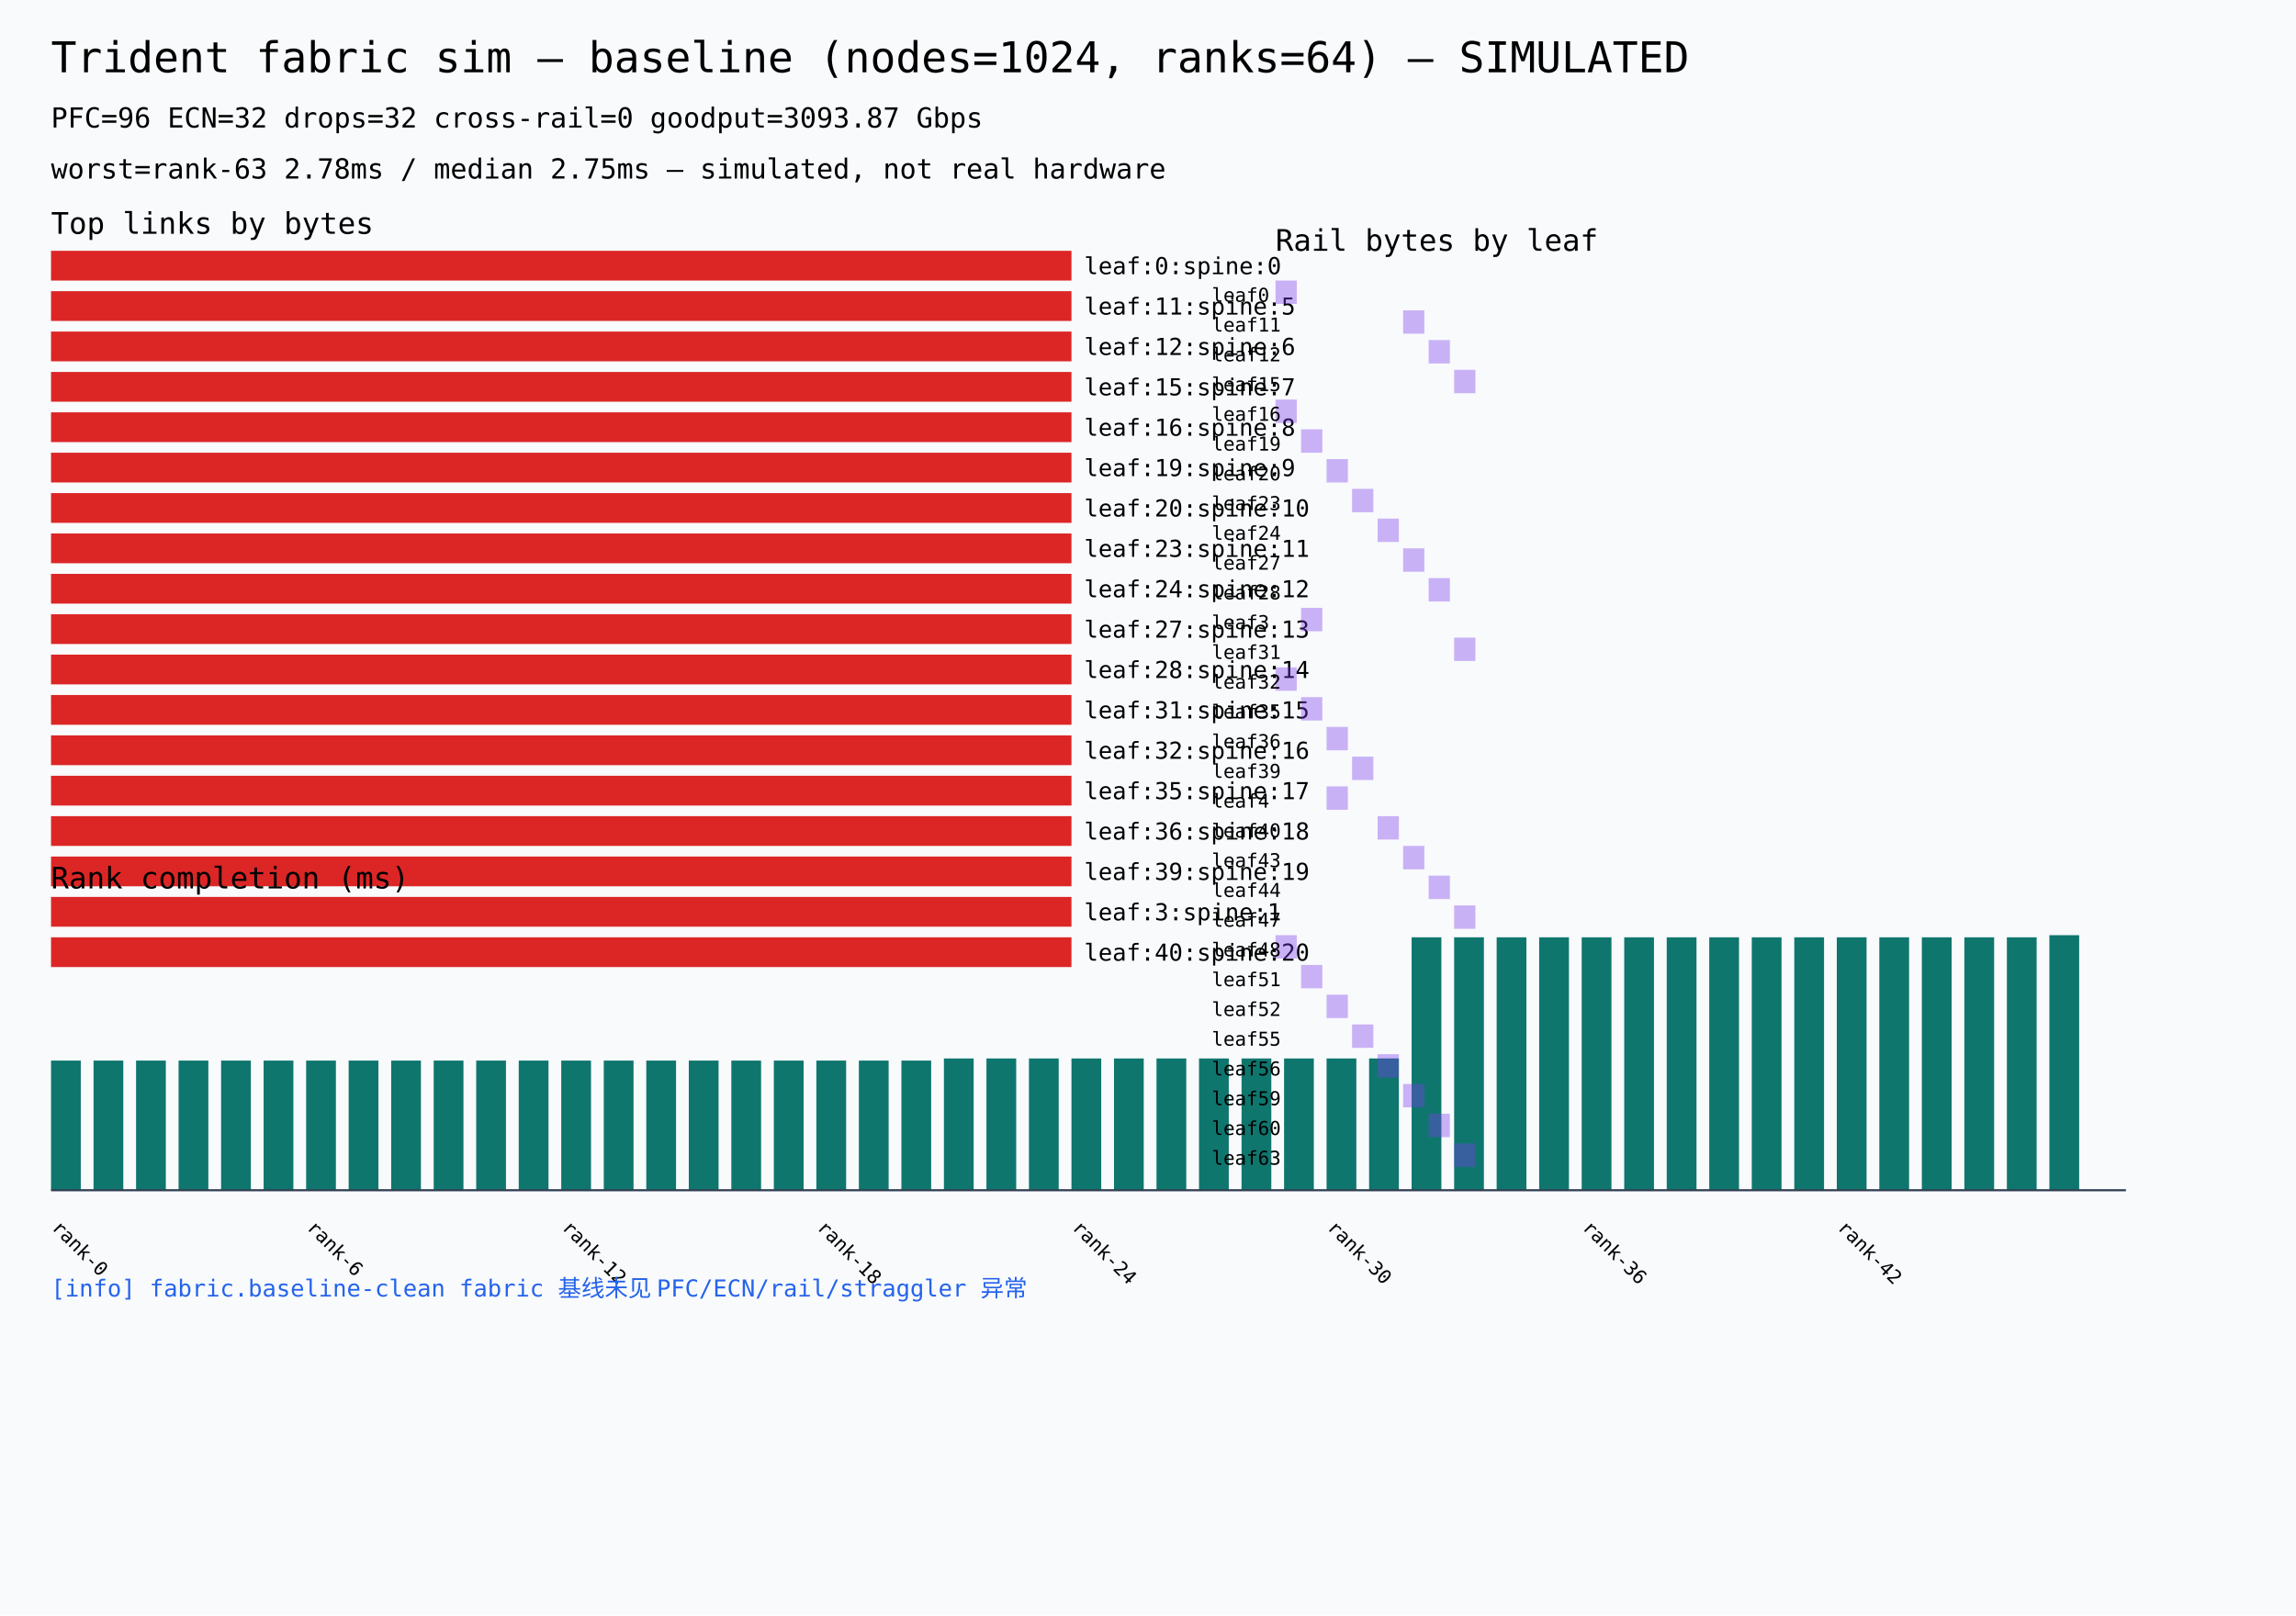
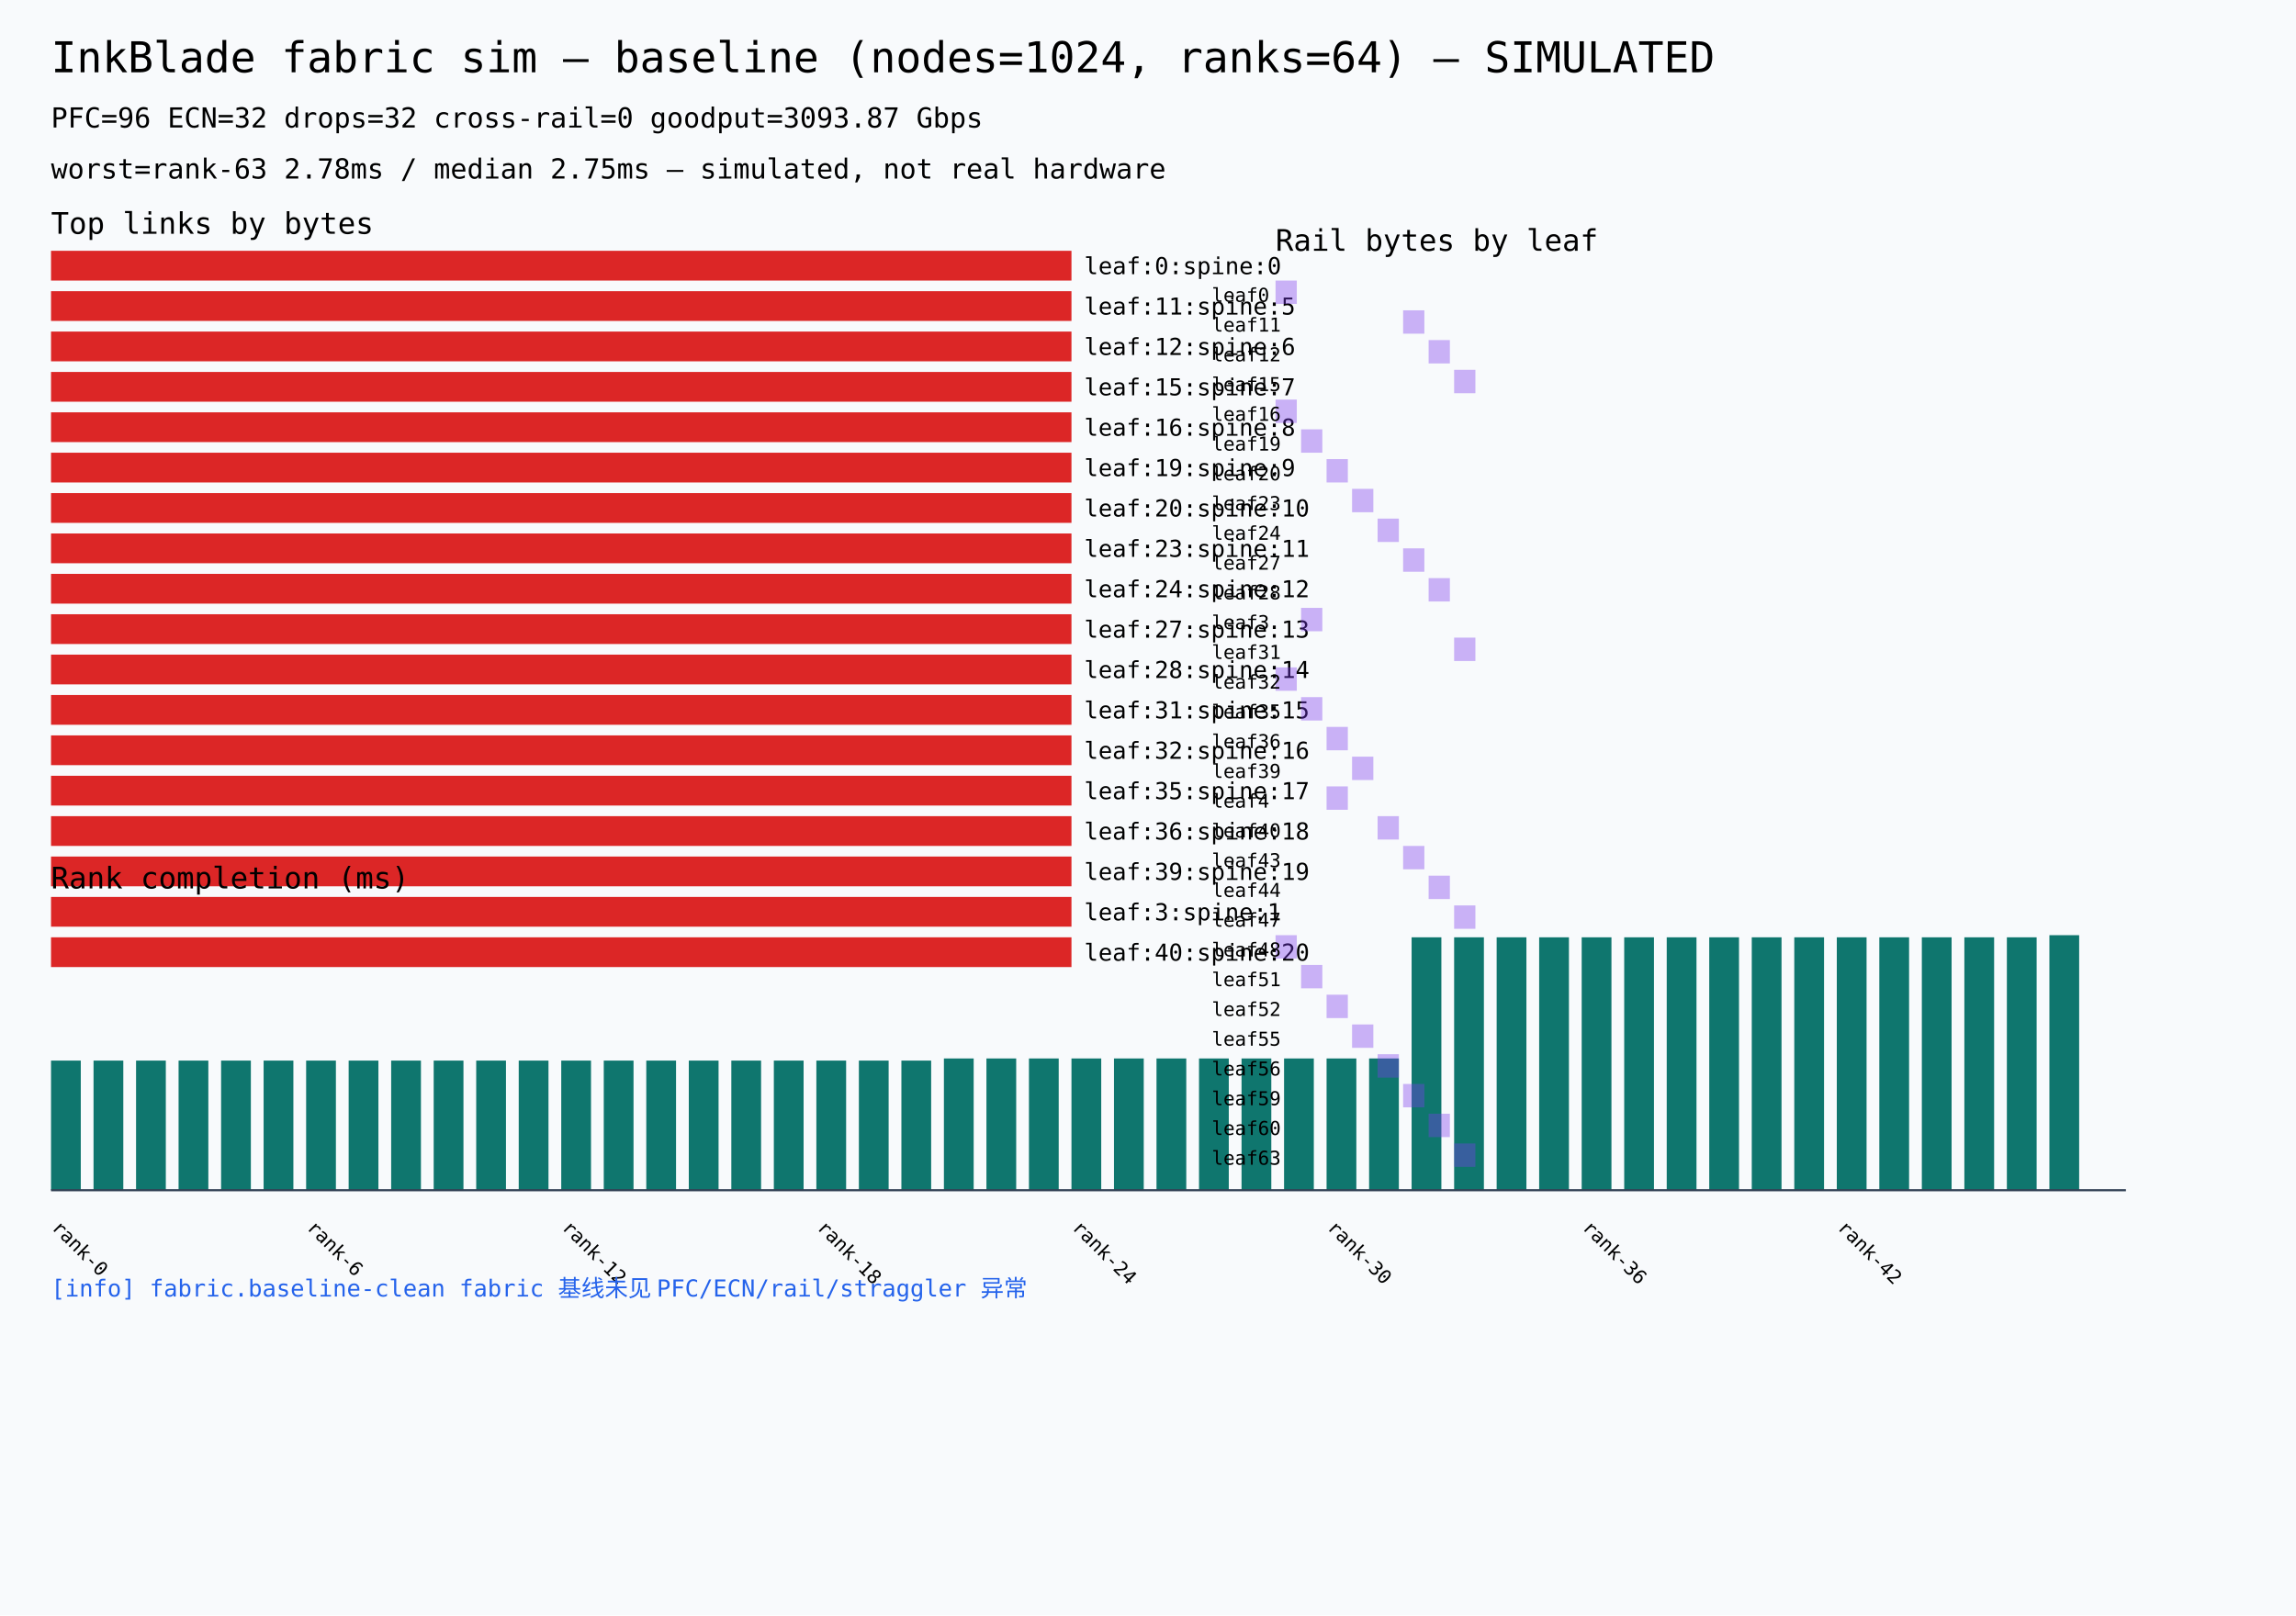
- <svg xmlns="http://www.w3.org/2000/svg" width="1080" height="760" viewBox="0 0 1080 760" role="img" aria-label="Trident fabric simulation">
+ <svg xmlns="http://www.w3.org/2000/svg" width="1080" height="760" viewBox="0 0 1080 760" role="img" aria-label="InkBlade fabric simulation">
  <rect width="100%" height="100%" fill="#f8fafc" />
-   <text x="24" y="34" font-size="20" font-family="monospace">Trident fabric sim — baseline (nodes=1024, ranks=64) — SIMULATED</text>
+   <text x="24" y="34" font-size="20" font-family="monospace">InkBlade fabric sim — baseline (nodes=1024, ranks=64) — SIMULATED</text>
  <text x="24" y="60" font-size="13" font-family="monospace">PFC=96 ECN=32 drops=32 cross-rail=0 goodput=3093.87 Gbps</text>
  <text x="24" y="84" font-size="13" font-family="monospace">worst=rank-63 2.78ms / median 2.75ms — simulated, not real hardware</text>
  <text x="24" y="110" font-size="14" font-family="monospace">Top links by bytes</text>
  <rect x="24" y="118" width="480" height="14" fill="#dc2626" />
  <text x="510" y="129" font-size="11" font-family="monospace">leaf:0:spine:0</text>
  <rect x="24" y="137" width="480" height="14" fill="#dc2626" />
  <text x="510" y="148" font-size="11" font-family="monospace">leaf:11:spine:5</text>
  <rect x="24" y="156" width="480" height="14" fill="#dc2626" />
  <text x="510" y="167" font-size="11" font-family="monospace">leaf:12:spine:6</text>
  <rect x="24" y="175" width="480" height="14" fill="#dc2626" />
  <text x="510" y="186" font-size="11" font-family="monospace">leaf:15:spine:7</text>
  <rect x="24" y="194" width="480" height="14" fill="#dc2626" />
  <text x="510" y="205" font-size="11" font-family="monospace">leaf:16:spine:8</text>
  <rect x="24" y="213" width="480" height="14" fill="#dc2626" />
  <text x="510" y="224" font-size="11" font-family="monospace">leaf:19:spine:9</text>
  <rect x="24" y="232" width="480" height="14" fill="#dc2626" />
  <text x="510" y="243" font-size="11" font-family="monospace">leaf:20:spine:10</text>
  <rect x="24" y="251" width="480" height="14" fill="#dc2626" />
  <text x="510" y="262" font-size="11" font-family="monospace">leaf:23:spine:11</text>
  <rect x="24" y="270" width="480" height="14" fill="#dc2626" />
  <text x="510" y="281" font-size="11" font-family="monospace">leaf:24:spine:12</text>
  <rect x="24" y="289" width="480" height="14" fill="#dc2626" />
  <text x="510" y="300" font-size="11" font-family="monospace">leaf:27:spine:13</text>
  <rect x="24" y="308" width="480" height="14" fill="#dc2626" />
  <text x="510" y="319" font-size="11" font-family="monospace">leaf:28:spine:14</text>
  <rect x="24" y="327" width="480" height="14" fill="#dc2626" />
  <text x="510" y="338" font-size="11" font-family="monospace">leaf:31:spine:15</text>
  <rect x="24" y="346" width="480" height="14" fill="#dc2626" />
  <text x="510" y="357" font-size="11" font-family="monospace">leaf:32:spine:16</text>
  <rect x="24" y="365" width="480" height="14" fill="#dc2626" />
  <text x="510" y="376" font-size="11" font-family="monospace">leaf:35:spine:17</text>
  <rect x="24" y="384" width="480" height="14" fill="#dc2626" />
  <text x="510" y="395" font-size="11" font-family="monospace">leaf:36:spine:18</text>
  <rect x="24" y="403" width="480" height="14" fill="#dc2626" />
  <text x="510" y="414" font-size="11" font-family="monospace">leaf:39:spine:19</text>
  <rect x="24" y="422" width="480" height="14" fill="#dc2626" />
  <text x="510" y="433" font-size="11" font-family="monospace">leaf:3:spine:1</text>
  <rect x="24" y="441" width="480" height="14" fill="#dc2626" />
  <text x="510" y="452" font-size="11" font-family="monospace">leaf:40:spine:20</text>
  <text x="24" y="418" font-size="14" font-family="monospace">Rank completion (ms)</text>
  <rect x="24" y="499" width="14" height="61" fill="#0f766e" />
  <text x="24" y="578" font-size="9" font-family="monospace" transform="rotate(45 24 578)">rank-0</text>
  <rect x="44" y="499" width="14" height="61" fill="#0f766e" />
  <rect x="64" y="499" width="14" height="61" fill="#0f766e" />
  <rect x="84" y="499" width="14" height="61" fill="#0f766e" />
  <rect x="104" y="499" width="14" height="61" fill="#0f766e" />
  <rect x="124" y="499" width="14" height="61" fill="#0f766e" />
  <rect x="144" y="499" width="14" height="61" fill="#0f766e" />
  <text x="144" y="578" font-size="9" font-family="monospace" transform="rotate(45 144 578)">rank-6</text>
  <rect x="164" y="499" width="14" height="61" fill="#0f766e" />
  <rect x="184" y="499" width="14" height="61" fill="#0f766e" />
  <rect x="204" y="499" width="14" height="61" fill="#0f766e" />
  <rect x="224" y="499" width="14" height="61" fill="#0f766e" />
  <rect x="244" y="499" width="14" height="61" fill="#0f766e" />
  <rect x="264" y="499" width="14" height="61" fill="#0f766e" />
  <text x="264" y="578" font-size="9" font-family="monospace" transform="rotate(45 264 578)">rank-12</text>
  <rect x="284" y="499" width="14" height="61" fill="#0f766e" />
  <rect x="304" y="499" width="14" height="61" fill="#0f766e" />
  <rect x="324" y="499" width="14" height="61" fill="#0f766e" />
  <rect x="344" y="499" width="14" height="61" fill="#0f766e" />
  <rect x="364" y="499" width="14" height="61" fill="#0f766e" />
  <rect x="384" y="499" width="14" height="61" fill="#0f766e" />
  <text x="384" y="578" font-size="9" font-family="monospace" transform="rotate(45 384 578)">rank-18</text>
  <rect x="404" y="499" width="14" height="61" fill="#0f766e" />
  <rect x="424" y="499" width="14" height="61" fill="#0f766e" />
  <rect x="444" y="498" width="14" height="62" fill="#0f766e" />
  <rect x="464" y="498" width="14" height="62" fill="#0f766e" />
  <rect x="484" y="498" width="14" height="62" fill="#0f766e" />
  <rect x="504" y="498" width="14" height="62" fill="#0f766e" />
  <text x="504" y="578" font-size="9" font-family="monospace" transform="rotate(45 504 578)">rank-24</text>
  <rect x="524" y="498" width="14" height="62" fill="#0f766e" />
  <rect x="544" y="498" width="14" height="62" fill="#0f766e" />
  <rect x="564" y="498" width="14" height="62" fill="#0f766e" />
  <rect x="584" y="498" width="14" height="62" fill="#0f766e" />
  <rect x="604" y="498" width="14" height="62" fill="#0f766e" />
  <rect x="624" y="498" width="14" height="62" fill="#0f766e" />
  <text x="624" y="578" font-size="9" font-family="monospace" transform="rotate(45 624 578)">rank-30</text>
  <rect x="644" y="498" width="14" height="62" fill="#0f766e" />
  <rect x="664" y="441" width="14" height="119" fill="#0f766e" />
  <rect x="684" y="441" width="14" height="119" fill="#0f766e" />
  <rect x="704" y="441" width="14" height="119" fill="#0f766e" />
  <rect x="724" y="441" width="14" height="119" fill="#0f766e" />
  <rect x="744" y="441" width="14" height="119" fill="#0f766e" />
  <text x="744" y="578" font-size="9" font-family="monospace" transform="rotate(45 744 578)">rank-36</text>
  <rect x="764" y="441" width="14" height="119" fill="#0f766e" />
  <rect x="784" y="441" width="14" height="119" fill="#0f766e" />
  <rect x="804" y="441" width="14" height="119" fill="#0f766e" />
  <rect x="824" y="441" width="14" height="119" fill="#0f766e" />
  <rect x="844" y="441" width="14" height="119" fill="#0f766e" />
  <rect x="864" y="441" width="14" height="119" fill="#0f766e" />
  <text x="864" y="578" font-size="9" font-family="monospace" transform="rotate(45 864 578)">rank-42</text>
  <rect x="884" y="441" width="14" height="119" fill="#0f766e" />
  <rect x="904" y="441" width="14" height="119" fill="#0f766e" />
  <rect x="924" y="441" width="14" height="119" fill="#0f766e" />
  <rect x="944" y="441" width="14" height="119" fill="#0f766e" />
  <rect x="964" y="440" width="14" height="120" fill="#0f766e" />
  <line x1="24" y1="560" x2="1000" y2="560" stroke="#334155" />
  <text x="600" y="118" font-size="14" font-family="monospace">Rail bytes by leaf</text>
  <rect x="600" y="132" width="10" height="11" fill="#7c3aed" opacity="0.38" />
  <text x="570" y="142" font-size="9" font-family="monospace">leaf0</text>
  <rect x="660" y="146" width="10" height="11" fill="#7c3aed" opacity="0.38" />
  <text x="570" y="156" font-size="9" font-family="monospace">leaf11</text>
  <rect x="672" y="160" width="10" height="11" fill="#7c3aed" opacity="0.38" />
  <text x="570" y="170" font-size="9" font-family="monospace">leaf12</text>
  <rect x="684" y="174" width="10" height="11" fill="#7c3aed" opacity="0.38" />
  <text x="570" y="184" font-size="9" font-family="monospace">leaf15</text>
  <rect x="600" y="188" width="10" height="11" fill="#7c3aed" opacity="0.38" />
  <text x="570" y="198" font-size="9" font-family="monospace">leaf16</text>
  <rect x="612" y="202" width="10" height="11" fill="#7c3aed" opacity="0.38" />
  <text x="570" y="212" font-size="9" font-family="monospace">leaf19</text>
  <rect x="624" y="216" width="10" height="11" fill="#7c3aed" opacity="0.38" />
  <text x="570" y="226" font-size="9" font-family="monospace">leaf20</text>
  <rect x="636" y="230" width="10" height="11" fill="#7c3aed" opacity="0.38" />
  <text x="570" y="240" font-size="9" font-family="monospace">leaf23</text>
  <rect x="648" y="244" width="10" height="11" fill="#7c3aed" opacity="0.38" />
  <text x="570" y="254" font-size="9" font-family="monospace">leaf24</text>
  <rect x="660" y="258" width="10" height="11" fill="#7c3aed" opacity="0.38" />
  <text x="570" y="268" font-size="9" font-family="monospace">leaf27</text>
  <rect x="672" y="272" width="10" height="11" fill="#7c3aed" opacity="0.38" />
  <text x="570" y="282" font-size="9" font-family="monospace">leaf28</text>
  <rect x="612" y="286" width="10" height="11" fill="#7c3aed" opacity="0.38" />
  <text x="570" y="296" font-size="9" font-family="monospace">leaf3</text>
  <rect x="684" y="300" width="10" height="11" fill="#7c3aed" opacity="0.38" />
  <text x="570" y="310" font-size="9" font-family="monospace">leaf31</text>
  <rect x="600" y="314" width="10" height="11" fill="#7c3aed" opacity="0.38" />
  <text x="570" y="324" font-size="9" font-family="monospace">leaf32</text>
  <rect x="612" y="328" width="10" height="11" fill="#7c3aed" opacity="0.38" />
  <text x="570" y="338" font-size="9" font-family="monospace">leaf35</text>
  <rect x="624" y="342" width="10" height="11" fill="#7c3aed" opacity="0.38" />
  <text x="570" y="352" font-size="9" font-family="monospace">leaf36</text>
  <rect x="636" y="356" width="10" height="11" fill="#7c3aed" opacity="0.38" />
  <text x="570" y="366" font-size="9" font-family="monospace">leaf39</text>
  <rect x="624" y="370" width="10" height="11" fill="#7c3aed" opacity="0.38" />
  <text x="570" y="380" font-size="9" font-family="monospace">leaf4</text>
  <rect x="648" y="384" width="10" height="11" fill="#7c3aed" opacity="0.38" />
  <text x="570" y="394" font-size="9" font-family="monospace">leaf40</text>
  <rect x="660" y="398" width="10" height="11" fill="#7c3aed" opacity="0.38" />
  <text x="570" y="408" font-size="9" font-family="monospace">leaf43</text>
  <rect x="672" y="412" width="10" height="11" fill="#7c3aed" opacity="0.38" />
  <text x="570" y="422" font-size="9" font-family="monospace">leaf44</text>
  <rect x="684" y="426" width="10" height="11" fill="#7c3aed" opacity="0.38" />
  <text x="570" y="436" font-size="9" font-family="monospace">leaf47</text>
  <rect x="600" y="440" width="10" height="11" fill="#7c3aed" opacity="0.38" />
  <text x="570" y="450" font-size="9" font-family="monospace">leaf48</text>
  <rect x="612" y="454" width="10" height="11" fill="#7c3aed" opacity="0.38" />
  <text x="570" y="464" font-size="9" font-family="monospace">leaf51</text>
  <rect x="624" y="468" width="10" height="11" fill="#7c3aed" opacity="0.38" />
  <text x="570" y="478" font-size="9" font-family="monospace">leaf52</text>
  <rect x="636" y="482" width="10" height="11" fill="#7c3aed" opacity="0.38" />
  <text x="570" y="492" font-size="9" font-family="monospace">leaf55</text>
  <rect x="648" y="496" width="10" height="11" fill="#7c3aed" opacity="0.38" />
  <text x="570" y="506" font-size="9" font-family="monospace">leaf56</text>
  <rect x="660" y="510" width="10" height="11" fill="#7c3aed" opacity="0.38" />
  <text x="570" y="520" font-size="9" font-family="monospace">leaf59</text>
  <rect x="672" y="524" width="10" height="11" fill="#7c3aed" opacity="0.38" />
  <text x="570" y="534" font-size="9" font-family="monospace">leaf60</text>
  <rect x="684" y="538" width="10" height="11" fill="#7c3aed" opacity="0.38" />
  <text x="570" y="548" font-size="9" font-family="monospace">leaf63</text>
  <text x="24" y="610" font-size="11" font-family="monospace" fill="#2563eb">[info] fabric.baseline-clean fabric 基线未见 PFC/ECN/rail/straggler 异常</text>
</svg>
